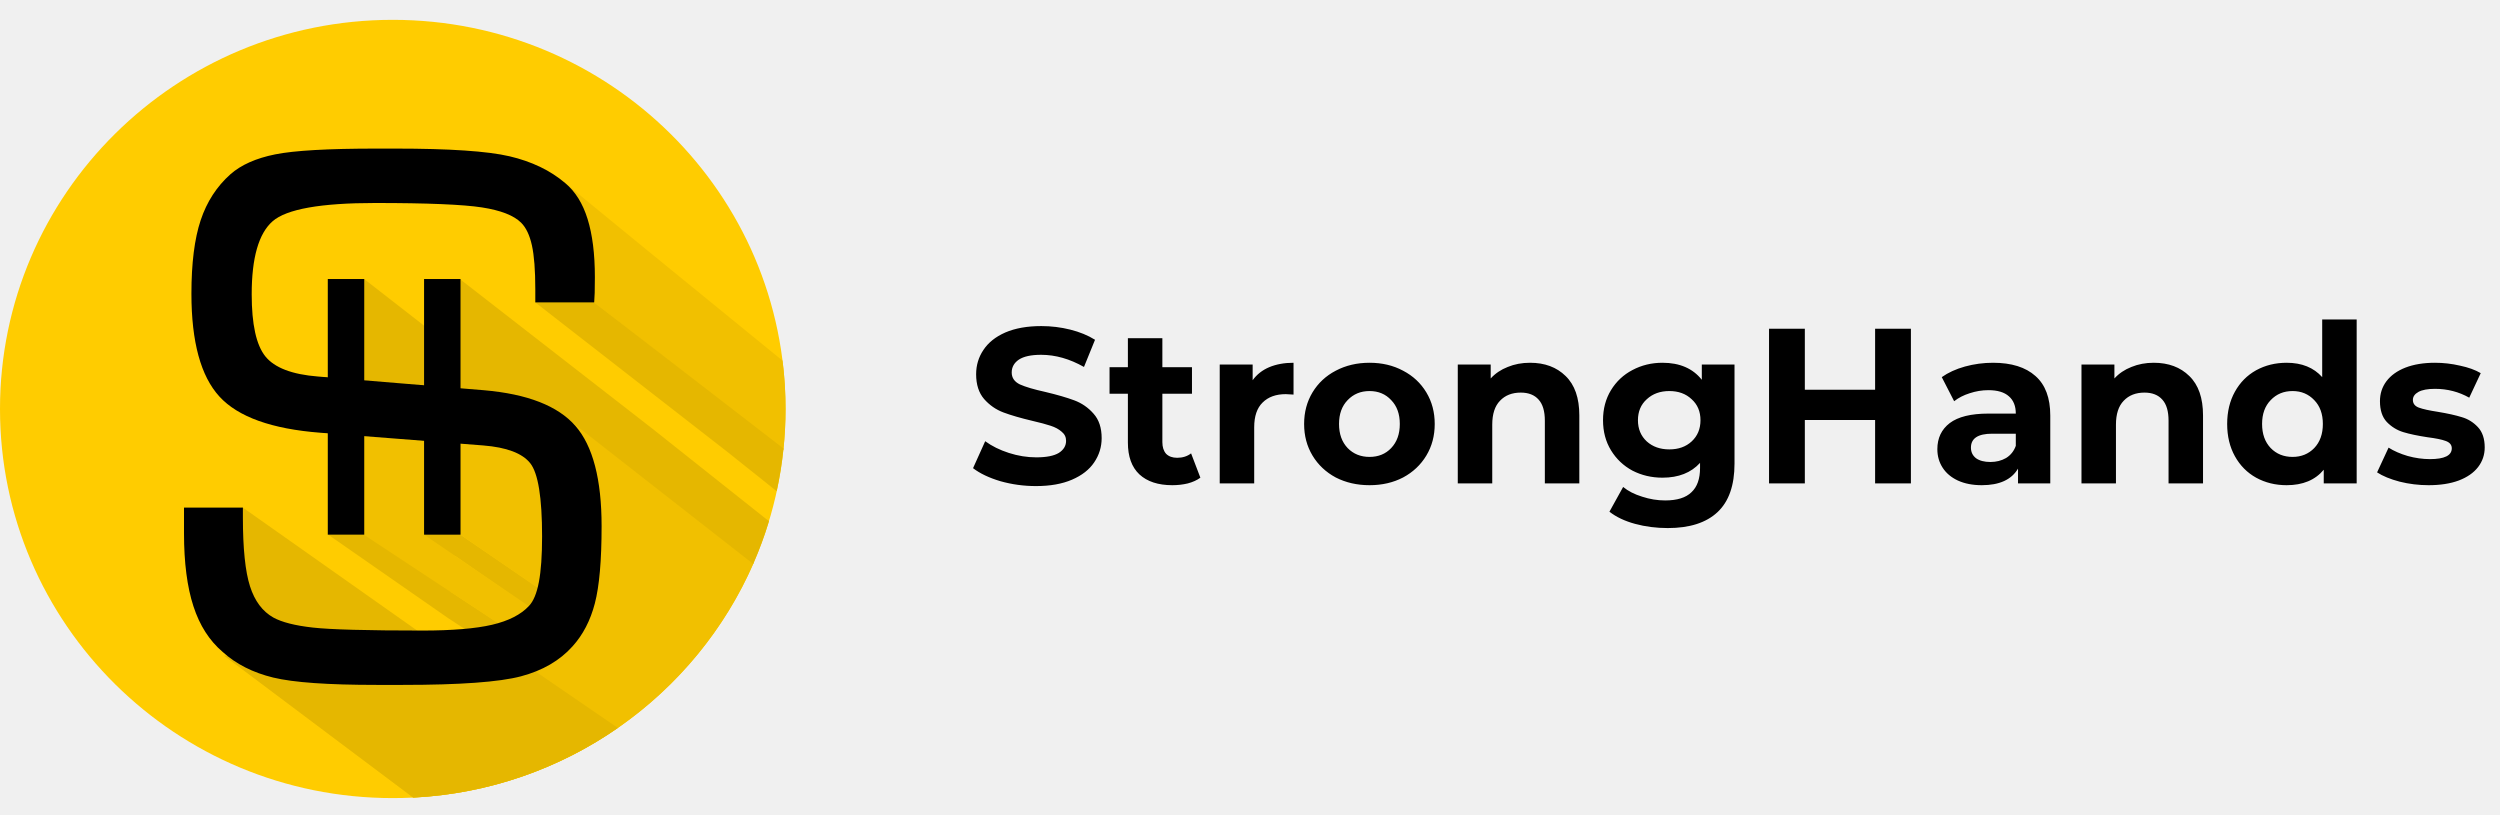
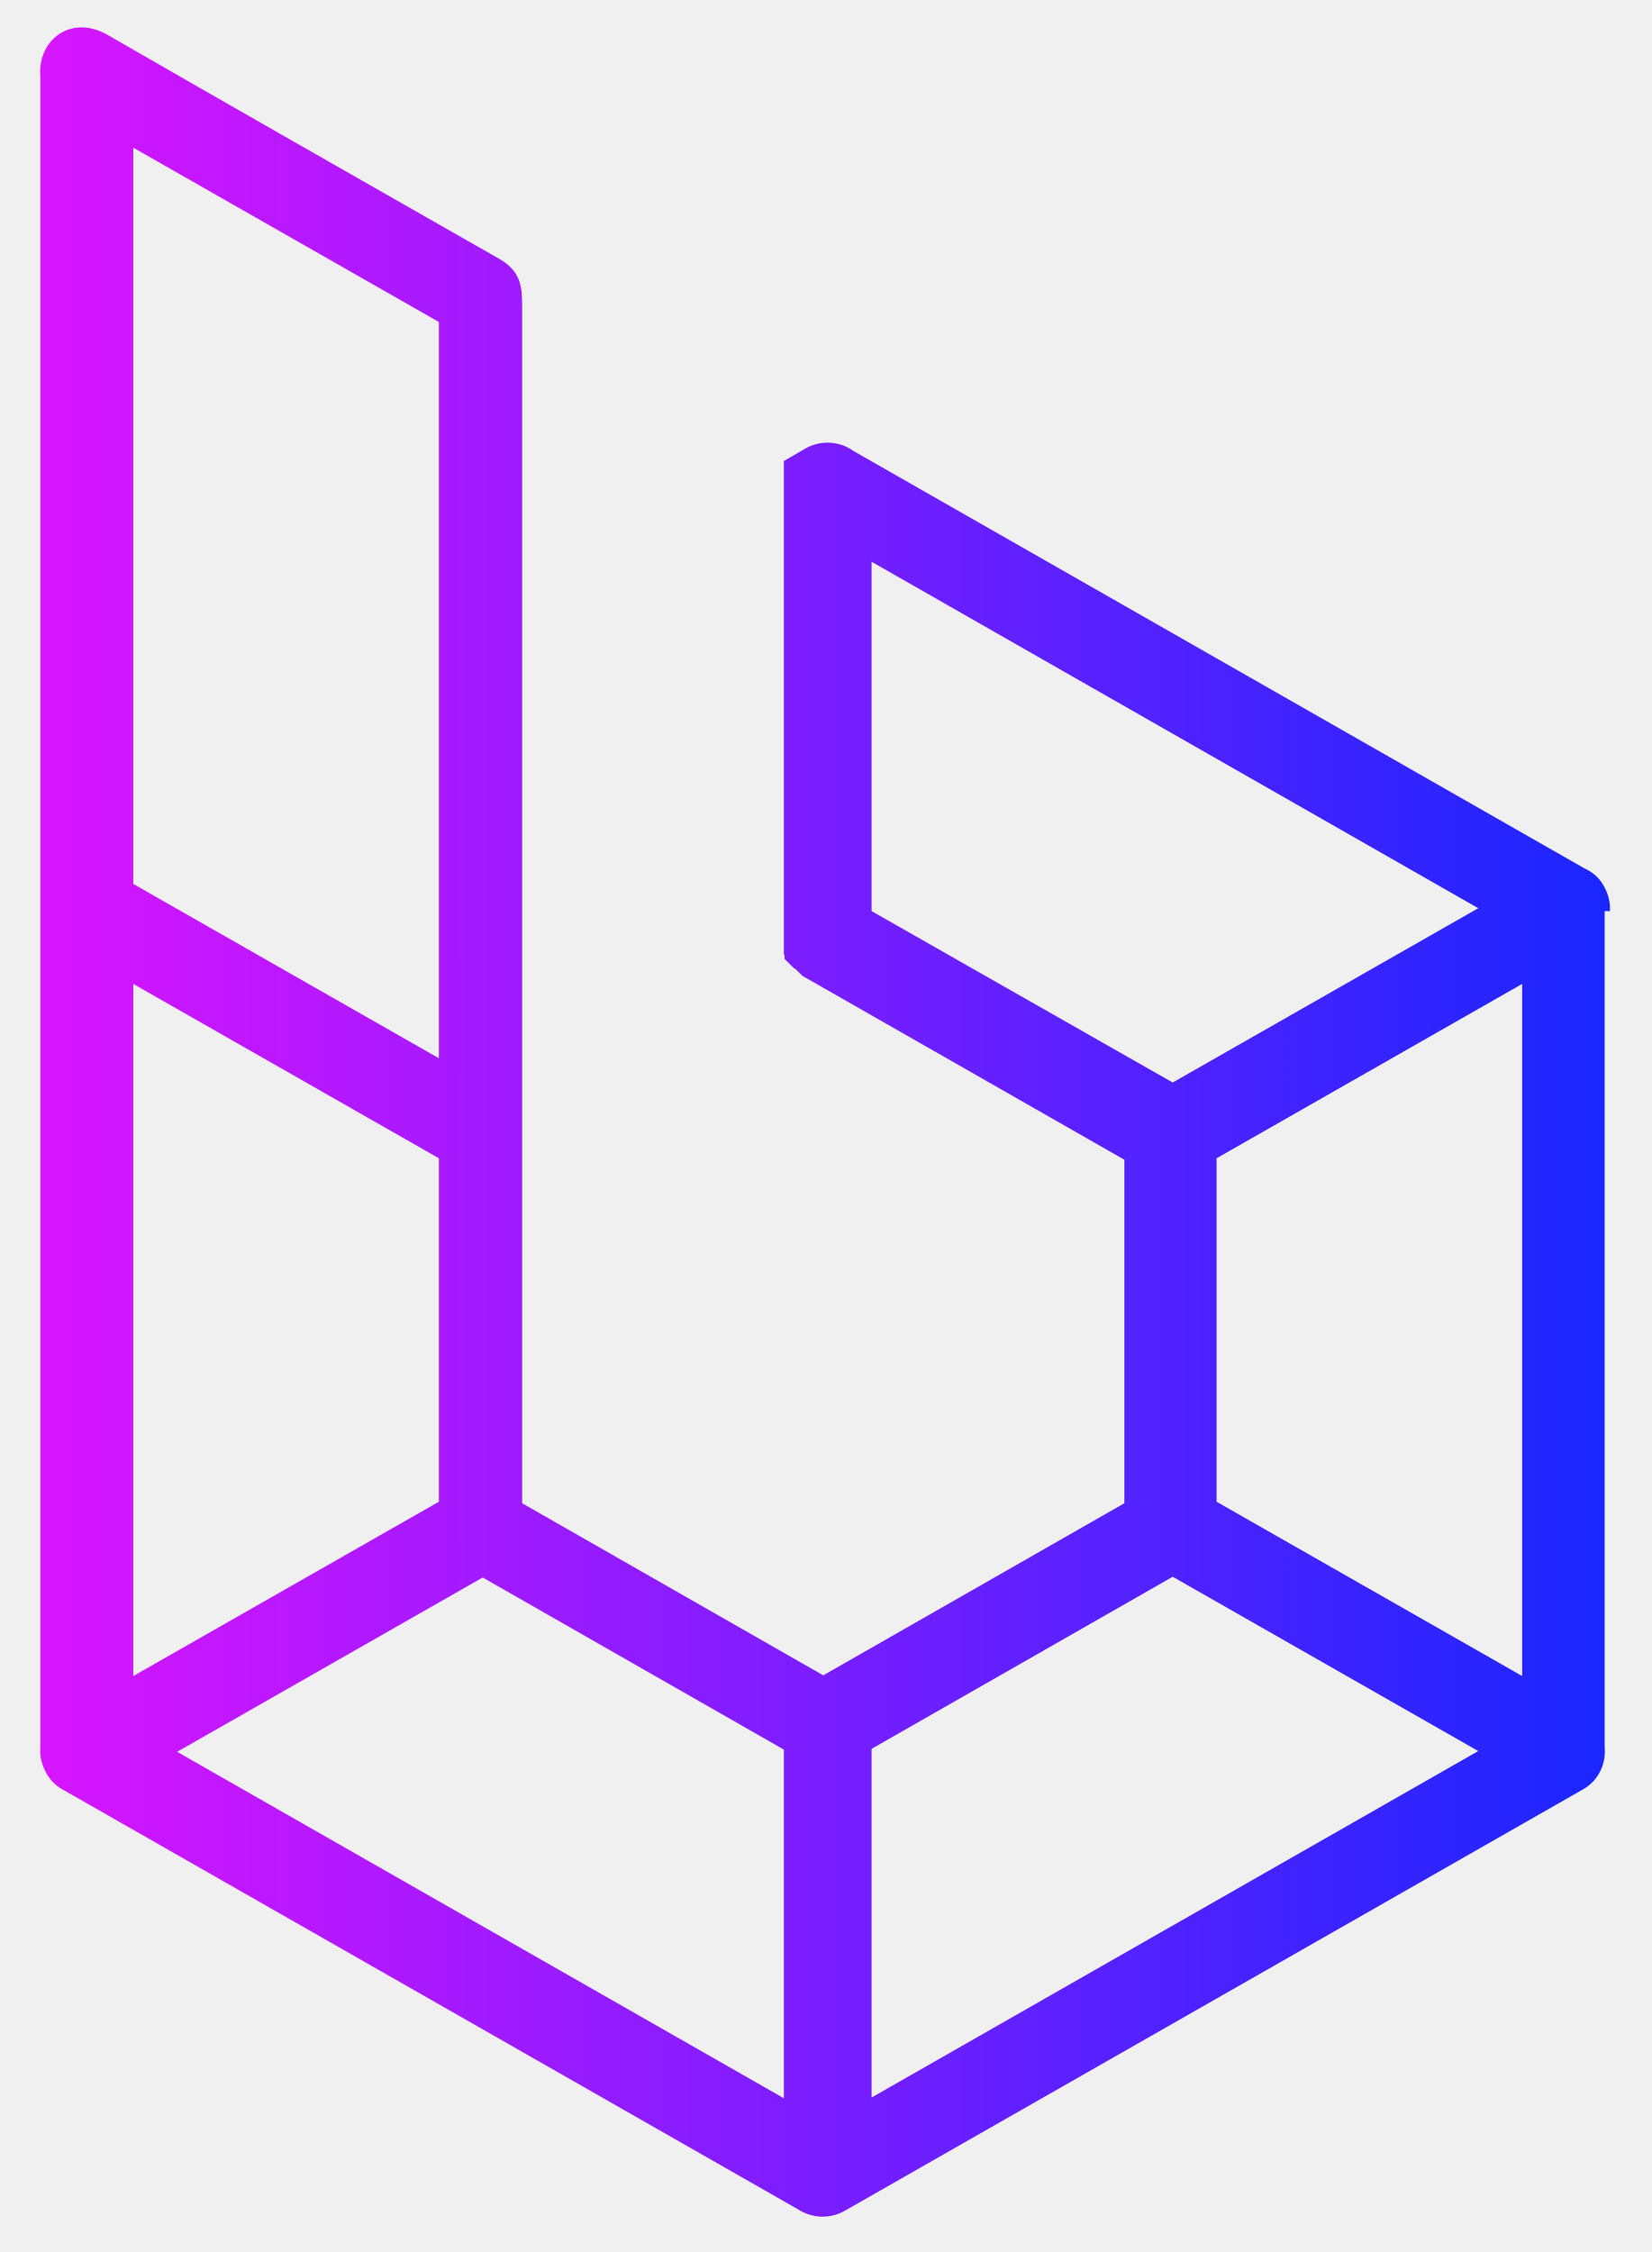
- <svg xmlns="http://www.w3.org/2000/svg" width="181" height="59" viewBox="0 0 181 59" fill="none">
-   <path d="M28.437 57.782C44.142 57.782 56.873 45.169 56.873 29.609C56.873 14.049 44.142 1.436 28.437 1.436C12.732 1.436 0 14.049 0 29.609C0 45.169 12.732 57.782 28.437 57.782Z" fill="#FFCC00" />
-   <path d="M39.834 43.163L39.366 44.714L30.698 38.683H33.292L39.197 42.713L39.834 43.163Z" fill="#E5B700" />
-   <path d="M33.06 38.719L32.678 42.875L36.845 45.611L34.657 46.202L32.441 44.75L23.773 38.719H26.353L32.441 34.428L33.06 38.719Z" fill="#E5B700" />
-   <path d="M16.23 47.473L29.92 57.746C40.994 57.183 50.399 50.34 54.571 40.743L40.867 30.087L41.495 33.932L39.953 31.831L33.282 32.102L33.305 38.692L40.849 43.885L36.549 47.468H16.23V47.473Z" fill="#F1C000" />
-   <path d="M38.387 43.952L30.716 38.719L33.018 31.858L26.352 31.173V38.719L36.863 45.656L38.387 43.952Z" fill="#F1C000" />
-   <path d="M29.92 57.746C35.416 57.467 40.498 55.641 44.734 52.702L35.289 46.229L32.755 48.036L16.23 47.473L29.92 57.746Z" fill="#E5B700" />
-   <path d="M24.634 47.302H30.375L31.14 46.315L17.567 36.74L17.249 36.83V42.861L19.042 45.859L24.634 47.302Z" fill="#E5B700" />
-   <path d="M39.853 12.466C39.593 12.259 38.865 11.975 38.865 11.975L41.968 15.576L43.006 21.887L56.714 32.593C56.819 31.61 56.874 30.614 56.874 29.604C56.874 28.419 56.801 27.256 56.655 26.111C51.182 21.653 41.309 13.602 41.072 13.363C40.74 13.038 40.112 12.673 39.853 12.466Z" fill="#F1C000" />
-   <path d="M43.014 21.896H38.756L52.642 32.701L56.232 35.564C56.45 34.554 56.619 33.522 56.723 32.471L43.014 21.896Z" fill="#E5B700" />
-   <path d="M54.53 40.828C54.971 39.828 55.353 38.795 55.672 37.736L47.205 31.015L33.314 20.219V25.61L26.352 20.192V27.54L35.407 30.646L40.266 31.02L38.687 29.789L41.558 30.686L54.53 40.828Z" fill="#E5B700" />
-   <path d="M13.322 36.749H17.585V37.461C17.585 39.715 17.758 41.379 18.1 42.447C18.441 43.515 19.005 44.268 19.792 44.71C20.406 45.048 21.357 45.291 22.64 45.435C23.924 45.58 26.567 45.652 30.571 45.652C32.746 45.652 34.429 45.512 35.626 45.233C36.822 44.953 37.714 44.498 38.297 43.871C38.62 43.533 38.861 42.956 39.015 42.14C39.17 41.324 39.247 40.224 39.247 38.836C39.247 36.023 38.961 34.256 38.388 33.535C37.814 32.814 36.681 32.386 34.984 32.25L23.205 31.331C19.678 31.06 17.24 30.186 15.888 28.712C14.537 27.238 13.859 24.754 13.859 21.261C13.859 19.056 14.082 17.285 14.528 15.946C14.974 14.607 15.693 13.498 16.685 12.615C17.453 11.939 18.532 11.456 19.92 11.177C21.307 10.897 23.751 10.758 27.259 10.758H28.619C32.536 10.758 35.298 10.942 36.895 11.316C38.492 11.691 39.834 12.335 40.913 13.25C41.65 13.859 42.191 14.729 42.541 15.856C42.892 16.983 43.069 18.385 43.069 20.066C43.069 20.557 43.065 20.936 43.056 21.197C43.047 21.459 43.033 21.693 43.019 21.896H38.756V20.954C38.756 19.566 38.674 18.502 38.51 17.763C38.346 17.023 38.087 16.478 37.728 16.122C37.195 15.594 36.254 15.229 34.893 15.017C33.533 14.806 30.953 14.697 27.154 14.697C23.218 14.697 20.743 15.139 19.738 16.018C18.727 16.902 18.223 18.664 18.223 21.31C18.223 23.478 18.55 24.975 19.21 25.8C19.869 26.62 21.139 27.112 23.023 27.26L35.034 28.252C38.183 28.523 40.389 29.384 41.659 30.835C42.924 32.286 43.556 34.703 43.556 38.097C43.556 40.572 43.392 42.433 43.069 43.677C42.746 44.922 42.205 45.963 41.454 46.792C40.531 47.825 39.284 48.55 37.719 48.965C36.154 49.38 33.301 49.587 29.16 49.587H27.263C23.737 49.587 21.244 49.411 19.779 49.055C18.314 48.699 17.094 48.081 16.12 47.198C15.16 46.382 14.455 45.282 14.005 43.894C13.55 42.505 13.322 40.738 13.322 38.606V36.749Z" fill="black" />
-   <path d="M30.703 20.201H33.342V38.71H30.703V20.201Z" fill="black" />
-   <path d="M23.732 20.201H26.371V38.71H23.732V20.201Z" fill="black" />
-   <path d="M75.008 35.192C74.123 35.192 73.264 35.075 72.432 34.84C71.611 34.595 70.949 34.28 70.448 33.896L71.328 31.944C71.808 32.296 72.379 32.579 73.04 32.792C73.701 33.005 74.363 33.112 75.024 33.112C75.76 33.112 76.304 33.005 76.656 32.792C77.008 32.568 77.184 32.275 77.184 31.912C77.184 31.645 77.077 31.427 76.864 31.256C76.661 31.075 76.395 30.931 76.064 30.824C75.744 30.717 75.307 30.6 74.752 30.472C73.899 30.269 73.2 30.067 72.656 29.864C72.112 29.661 71.643 29.336 71.248 28.888C70.864 28.44 70.672 27.843 70.672 27.096C70.672 26.445 70.848 25.859 71.2 25.336C71.552 24.803 72.08 24.381 72.784 24.072C73.499 23.763 74.368 23.608 75.392 23.608C76.107 23.608 76.805 23.693 77.488 23.864C78.171 24.035 78.768 24.28 79.28 24.6L78.48 26.568C77.445 25.981 76.411 25.688 75.376 25.688C74.651 25.688 74.112 25.805 73.76 26.04C73.419 26.275 73.248 26.584 73.248 26.968C73.248 27.352 73.445 27.64 73.84 27.832C74.245 28.013 74.859 28.195 75.68 28.376C76.533 28.579 77.232 28.781 77.776 28.984C78.32 29.187 78.784 29.507 79.168 29.944C79.563 30.381 79.76 30.973 79.76 31.72C79.76 32.36 79.579 32.947 79.216 33.48C78.864 34.003 78.331 34.419 77.616 34.728C76.901 35.037 76.032 35.192 75.008 35.192ZM86.907 34.584C86.662 34.765 86.358 34.904 85.995 35C85.643 35.085 85.27 35.128 84.875 35.128C83.851 35.128 83.056 34.867 82.491 34.344C81.936 33.821 81.659 33.053 81.659 32.04V28.504H80.331V26.584H81.659V24.488H84.155V26.584H86.299V28.504H84.155V32.008C84.155 32.371 84.246 32.653 84.427 32.856C84.619 33.048 84.886 33.144 85.227 33.144C85.622 33.144 85.958 33.037 86.235 32.824L86.907 34.584ZM90.692 27.528C90.991 27.112 91.391 26.797 91.892 26.584C92.404 26.371 92.991 26.264 93.652 26.264V28.568C93.375 28.547 93.188 28.536 93.092 28.536C92.378 28.536 91.818 28.739 91.412 29.144C91.007 29.539 90.804 30.136 90.804 30.936V35H88.308V26.392H90.692V27.528ZM99.154 35.128C98.248 35.128 97.432 34.941 96.706 34.568C95.992 34.184 95.432 33.656 95.026 32.984C94.621 32.312 94.418 31.549 94.418 30.696C94.418 29.843 94.621 29.08 95.026 28.408C95.432 27.736 95.992 27.213 96.706 26.84C97.432 26.456 98.248 26.264 99.154 26.264C100.061 26.264 100.872 26.456 101.586 26.84C102.301 27.213 102.861 27.736 103.266 28.408C103.672 29.08 103.874 29.843 103.874 30.696C103.874 31.549 103.672 32.312 103.266 32.984C102.861 33.656 102.301 34.184 101.586 34.568C100.872 34.941 100.061 35.128 99.154 35.128ZM99.154 33.08C99.794 33.08 100.317 32.867 100.722 32.44C101.138 32.003 101.346 31.421 101.346 30.696C101.346 29.971 101.138 29.395 100.722 28.968C100.317 28.531 99.794 28.312 99.154 28.312C98.514 28.312 97.986 28.531 97.57 28.968C97.154 29.395 96.946 29.971 96.946 30.696C96.946 31.421 97.154 32.003 97.57 32.44C97.986 32.867 98.514 33.08 99.154 33.08ZM110.775 26.264C111.841 26.264 112.7 26.584 113.351 27.224C114.012 27.864 114.343 28.813 114.343 30.072V35H111.847V30.456C111.847 29.773 111.697 29.267 111.399 28.936C111.1 28.595 110.668 28.424 110.103 28.424C109.473 28.424 108.972 28.621 108.599 29.016C108.225 29.4 108.039 29.976 108.039 30.744V35H105.543V26.392H107.927V27.4C108.257 27.037 108.668 26.76 109.159 26.568C109.649 26.365 110.188 26.264 110.775 26.264ZM125.579 26.392V33.56C125.579 35.139 125.168 36.312 124.347 37.08C123.526 37.848 122.326 38.232 120.747 38.232C119.915 38.232 119.126 38.131 118.379 37.928C117.632 37.725 117.014 37.432 116.523 37.048L117.515 35.256C117.878 35.555 118.336 35.789 118.891 35.96C119.446 36.141 120 36.232 120.555 36.232C121.419 36.232 122.054 36.035 122.459 35.64C122.875 35.256 123.083 34.669 123.083 33.88V33.512C122.432 34.227 121.526 34.584 120.363 34.584C119.574 34.584 118.848 34.413 118.187 34.072C117.536 33.72 117.019 33.229 116.635 32.6C116.251 31.971 116.059 31.245 116.059 30.424C116.059 29.603 116.251 28.877 116.635 28.248C117.019 27.619 117.536 27.133 118.187 26.792C118.848 26.44 119.574 26.264 120.363 26.264C121.611 26.264 122.56 26.675 123.211 27.496V26.392H125.579ZM120.859 32.536C121.52 32.536 122.059 32.344 122.475 31.96C122.902 31.565 123.115 31.053 123.115 30.424C123.115 29.795 122.902 29.288 122.475 28.904C122.059 28.509 121.52 28.312 120.859 28.312C120.198 28.312 119.654 28.509 119.227 28.904C118.8 29.288 118.587 29.795 118.587 30.424C118.587 31.053 118.8 31.565 119.227 31.96C119.654 32.344 120.198 32.536 120.859 32.536ZM138.35 23.8V35H135.758V30.408H130.67V35H128.078V23.8H130.67V28.216H135.758V23.8H138.35ZM144.296 26.264C145.629 26.264 146.653 26.584 147.368 27.224C148.083 27.853 148.44 28.808 148.44 30.088V35H146.104V33.928C145.635 34.728 144.76 35.128 143.48 35.128C142.819 35.128 142.243 35.016 141.752 34.792C141.272 34.568 140.904 34.259 140.648 33.864C140.392 33.469 140.264 33.021 140.264 32.52C140.264 31.72 140.563 31.091 141.16 30.632C141.768 30.173 142.701 29.944 143.96 29.944H145.944C145.944 29.4 145.779 28.984 145.448 28.696C145.117 28.397 144.621 28.248 143.96 28.248C143.501 28.248 143.048 28.323 142.6 28.472C142.163 28.611 141.789 28.803 141.48 29.048L140.584 27.304C141.053 26.973 141.613 26.717 142.264 26.536C142.925 26.355 143.603 26.264 144.296 26.264ZM144.104 33.448C144.531 33.448 144.909 33.352 145.24 33.16C145.571 32.957 145.805 32.664 145.944 32.28V31.4H144.232C143.208 31.4 142.696 31.736 142.696 32.408C142.696 32.728 142.819 32.984 143.064 33.176C143.32 33.357 143.667 33.448 144.104 33.448ZM155.931 26.264C156.998 26.264 157.856 26.584 158.507 27.224C159.168 27.864 159.499 28.813 159.499 30.072V35H157.003V30.456C157.003 29.773 156.854 29.267 156.555 28.936C156.256 28.595 155.824 28.424 155.259 28.424C154.63 28.424 154.128 28.621 153.755 29.016C153.382 29.4 153.195 29.976 153.195 30.744V35H150.699V26.392H153.083V27.4C153.414 27.037 153.824 26.76 154.315 26.568C154.806 26.365 155.344 26.264 155.931 26.264ZM170.623 23.128V35H168.239V34.008C167.62 34.755 166.724 35.128 165.551 35.128C164.74 35.128 164.004 34.947 163.343 34.584C162.692 34.221 162.18 33.704 161.807 33.032C161.434 32.36 161.247 31.581 161.247 30.696C161.247 29.811 161.434 29.032 161.807 28.36C162.18 27.688 162.692 27.171 163.343 26.808C164.004 26.445 164.74 26.264 165.551 26.264C166.65 26.264 167.508 26.611 168.127 27.304V23.128H170.623ZM165.983 33.08C166.612 33.08 167.135 32.867 167.551 32.44C167.967 32.003 168.175 31.421 168.175 30.696C168.175 29.971 167.967 29.395 167.551 28.968C167.135 28.531 166.612 28.312 165.983 28.312C165.343 28.312 164.815 28.531 164.399 28.968C163.983 29.395 163.775 29.971 163.775 30.696C163.775 31.421 163.983 32.003 164.399 32.44C164.815 32.867 165.343 33.08 165.983 33.08ZM175.829 35.128C175.115 35.128 174.416 35.043 173.733 34.872C173.051 34.691 172.507 34.467 172.101 34.2L172.933 32.408C173.317 32.653 173.781 32.856 174.325 33.016C174.869 33.165 175.403 33.24 175.925 33.24C176.981 33.24 177.509 32.979 177.509 32.456C177.509 32.211 177.365 32.035 177.077 31.928C176.789 31.821 176.347 31.731 175.749 31.656C175.045 31.549 174.464 31.427 174.005 31.288C173.547 31.149 173.147 30.904 172.805 30.552C172.475 30.2 172.309 29.699 172.309 29.048C172.309 28.504 172.464 28.024 172.773 27.608C173.093 27.181 173.552 26.851 174.149 26.616C174.757 26.381 175.472 26.264 176.293 26.264C176.901 26.264 177.504 26.333 178.101 26.472C178.709 26.6 179.211 26.781 179.605 27.016L178.773 28.792C178.016 28.365 177.189 28.152 176.293 28.152C175.76 28.152 175.36 28.227 175.093 28.376C174.827 28.525 174.693 28.717 174.693 28.952C174.693 29.219 174.837 29.405 175.125 29.512C175.413 29.619 175.872 29.72 176.501 29.816C177.205 29.933 177.781 30.061 178.229 30.2C178.677 30.328 179.067 30.568 179.397 30.92C179.728 31.272 179.893 31.763 179.893 32.392C179.893 32.925 179.733 33.4 179.413 33.816C179.093 34.232 178.624 34.557 178.005 34.792C177.397 35.016 176.672 35.128 175.829 35.128Z" fill="black" />
+ <svg xmlns="http://www.w3.org/2000/svg" width="33" height="45" viewBox="0 0 33 45" fill="none">
+   <g clip-path="url(#clip0_1837_1536)">
+     <path d="M32.17 18.206C32.185 18.045 32.14 17.868 32.051 17.707C31.962 17.545 31.828 17.427 31.665 17.354L17.045 9.006C16.778 8.815 16.406 8.786 16.094 8.962L15.664 9.212V11.225V14.958V18.691V18.706V18.735V18.75V18.765V18.78V18.794V18.809V18.824V18.838V18.853V18.868V18.883V18.897V18.912V18.927V18.941V18.956V18.971V18.985V19V19.015V19.029V19.044V19.059V19.074L15.678 19.088V19.103V19.118V19.132V19.147V19.162L15.693 19.176L15.708 19.191L15.723 19.206L15.738 19.221L15.753 19.235L15.782 19.265L15.797 19.279L15.812 19.294L15.827 19.309L15.842 19.323L15.857 19.338L15.872 19.353H15.886L15.901 19.367L15.916 19.382L15.931 19.397L15.946 19.412L15.961 19.426L15.976 19.441L15.99 19.456L16.005 19.47L16.02 19.485L16.035 19.5L22.468 23.174V30.038L16.451 33.477C14.445 32.33 12.44 31.184 10.434 30.038V6.184C10.434 5.758 10.434 5.435 9.973 5.17C7.373 3.686 4.758 2.201 2.158 0.702C1.43 0.276 0.747 0.79 0.806 1.525C0.806 12.666 0.806 23.791 0.806 34.932C0.791 35.093 0.836 35.27 0.925 35.431C1.014 35.593 1.148 35.711 1.297 35.784L15.946 44.147C16.08 44.235 16.258 44.294 16.436 44.294C16.6 44.294 16.748 44.25 16.882 44.176L31.635 35.755C31.947 35.578 32.096 35.24 32.066 34.917V26.569V18.206H32.17ZM8.77 6.434V21.146L2.663 17.663V2.951L8.77 6.434ZM2.663 19.661L8.77 23.145V30.008L2.663 33.491V19.661ZM15.664 41.928L3.54 35.005L9.646 31.522C11.652 32.668 13.658 33.815 15.664 34.961V41.928ZM17.417 18.206V11.225L29.54 18.148L23.434 21.631L17.417 18.206ZM17.417 41.913V34.946L23.434 31.507L29.54 34.99L17.417 41.913ZM30.417 33.491L24.311 30.008V23.145L30.417 19.661V26.584C30.417 26.569 30.417 31.331 30.417 33.491Z" fill="url(#paint0_linear_1837_1536)" />
+   </g>
+   <defs>
+     <linearGradient id="paint0_linear_1837_1536" x1="0.91" y1="22.426" x2="32.178" y2="22.426" gradientUnits="userSpaceOnUse">
+       <stop stop-color="#D715FF" />
+       <stop offset="1" stop-color="#1A26FF" />
+     </linearGradient>
+     <clipPath id="clip0_1837_1536">
+       <rect width="31.497" height="43.797" fill="white" transform="translate(0.802734 0.547455)" />
+     </clipPath>
+   </defs>
</svg>
